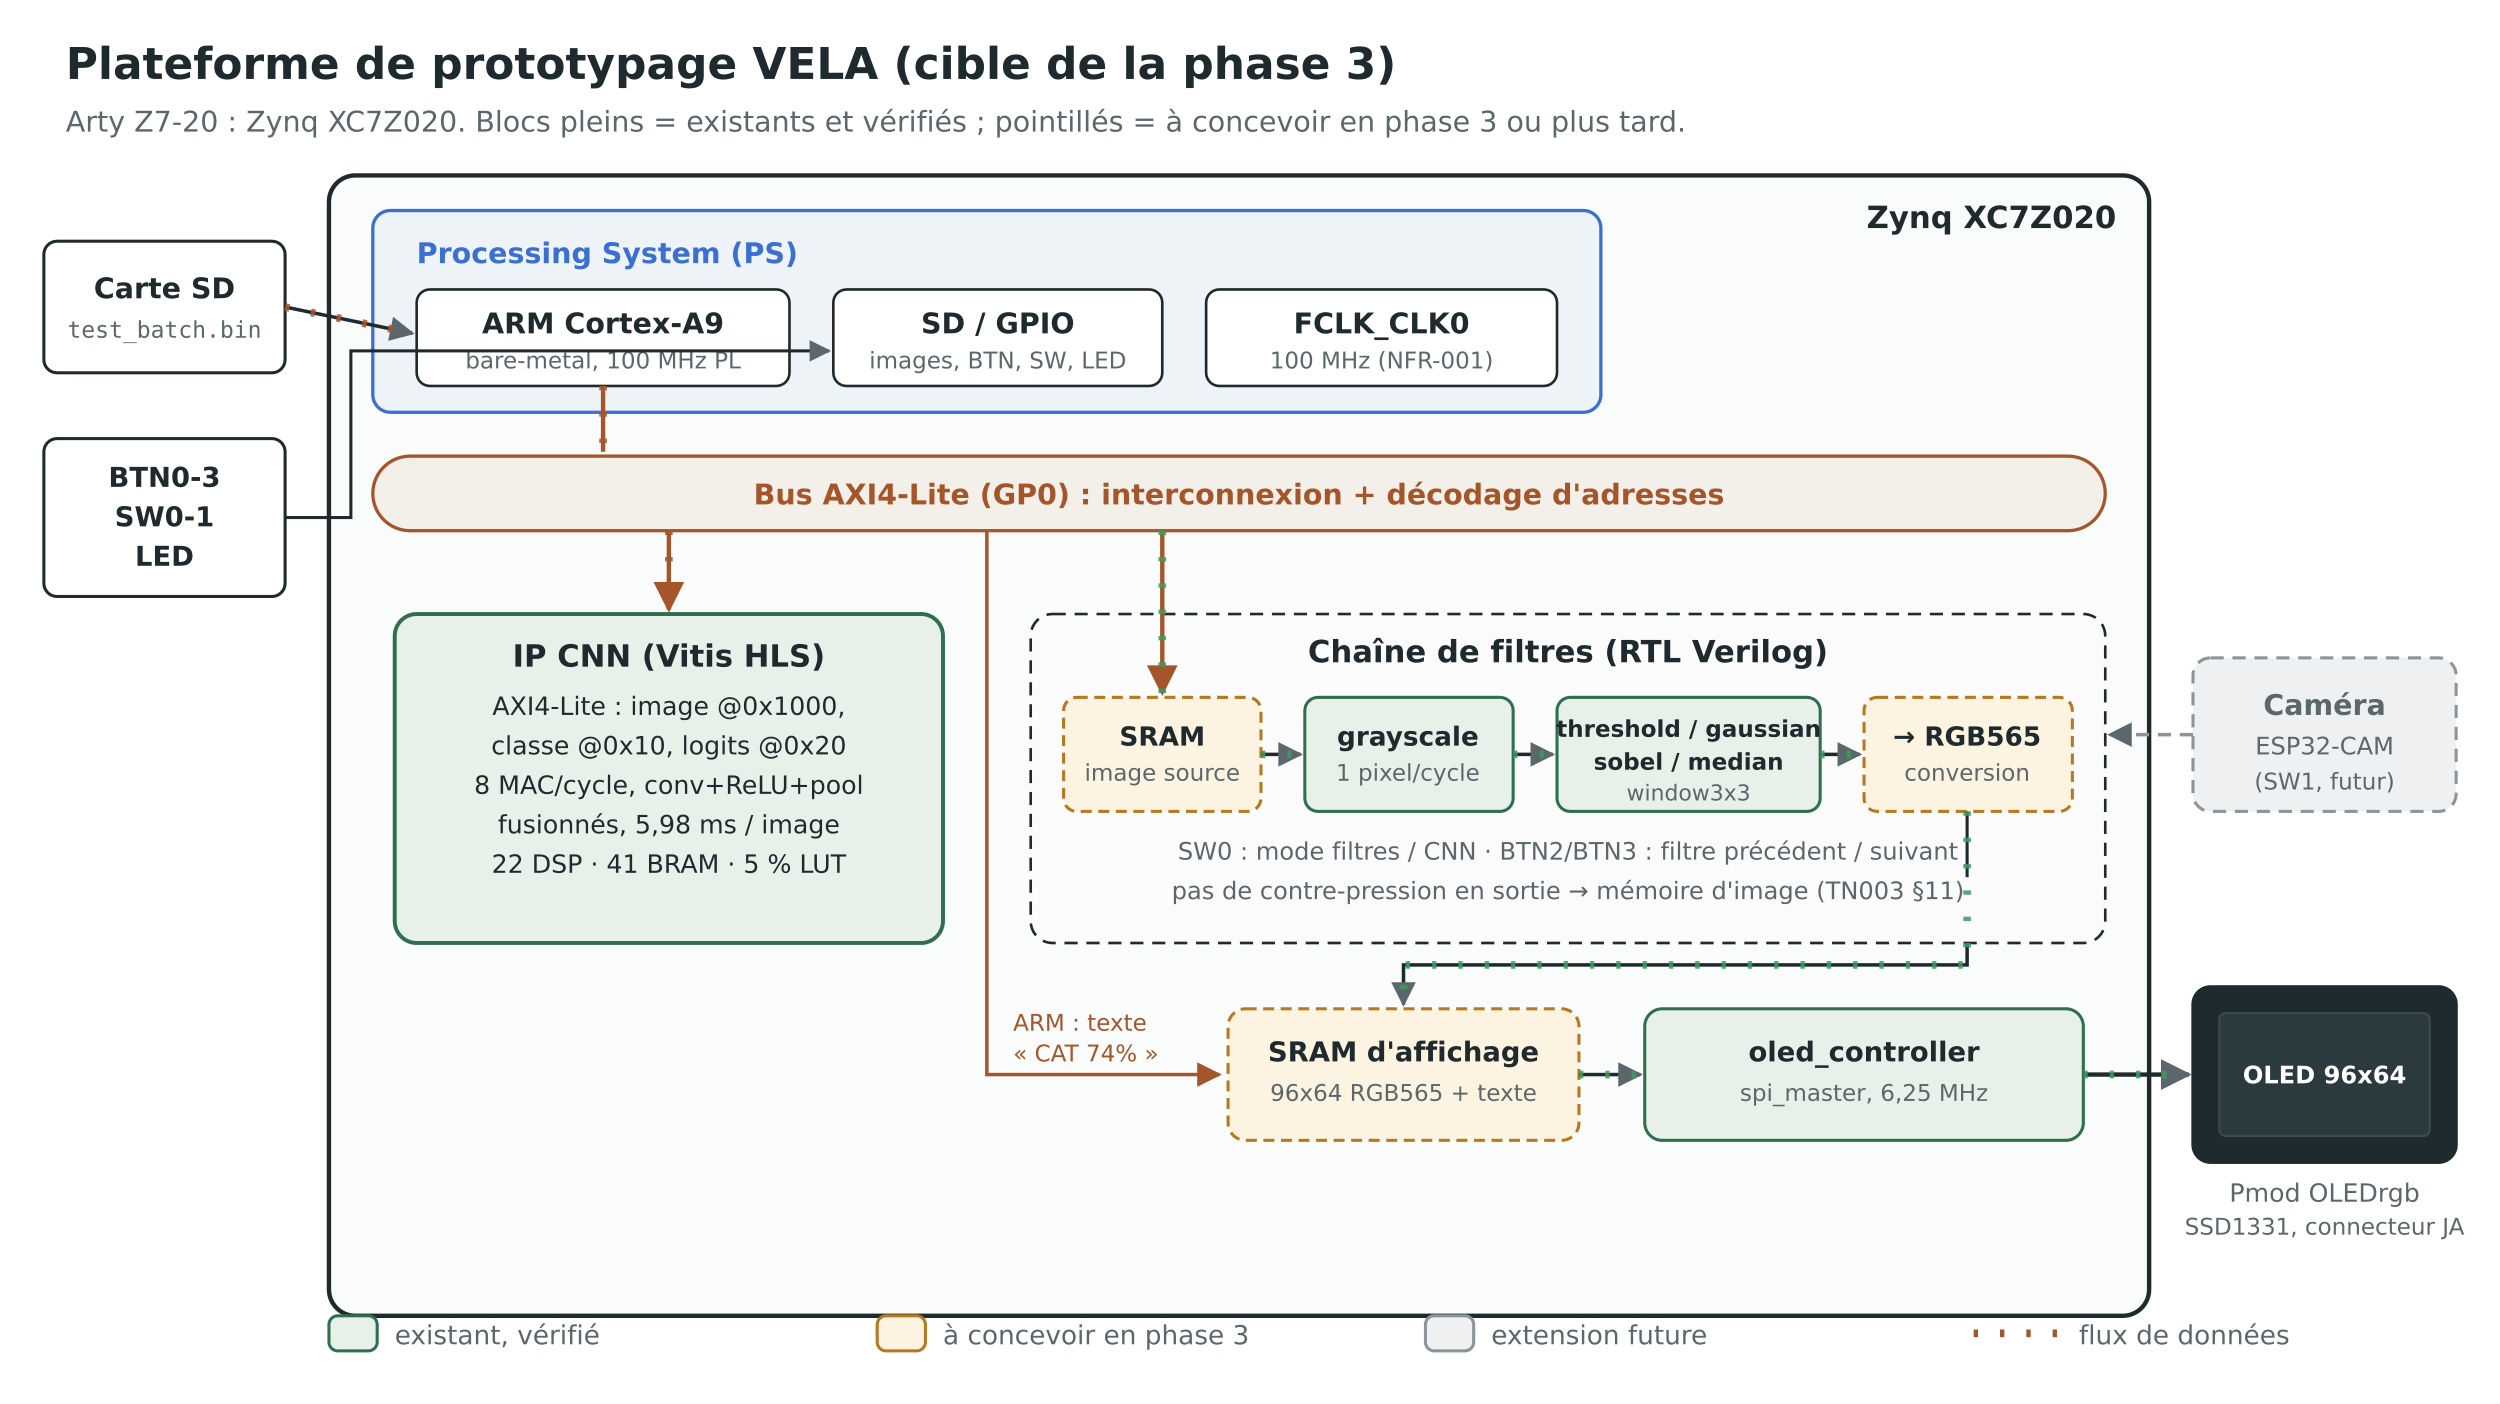
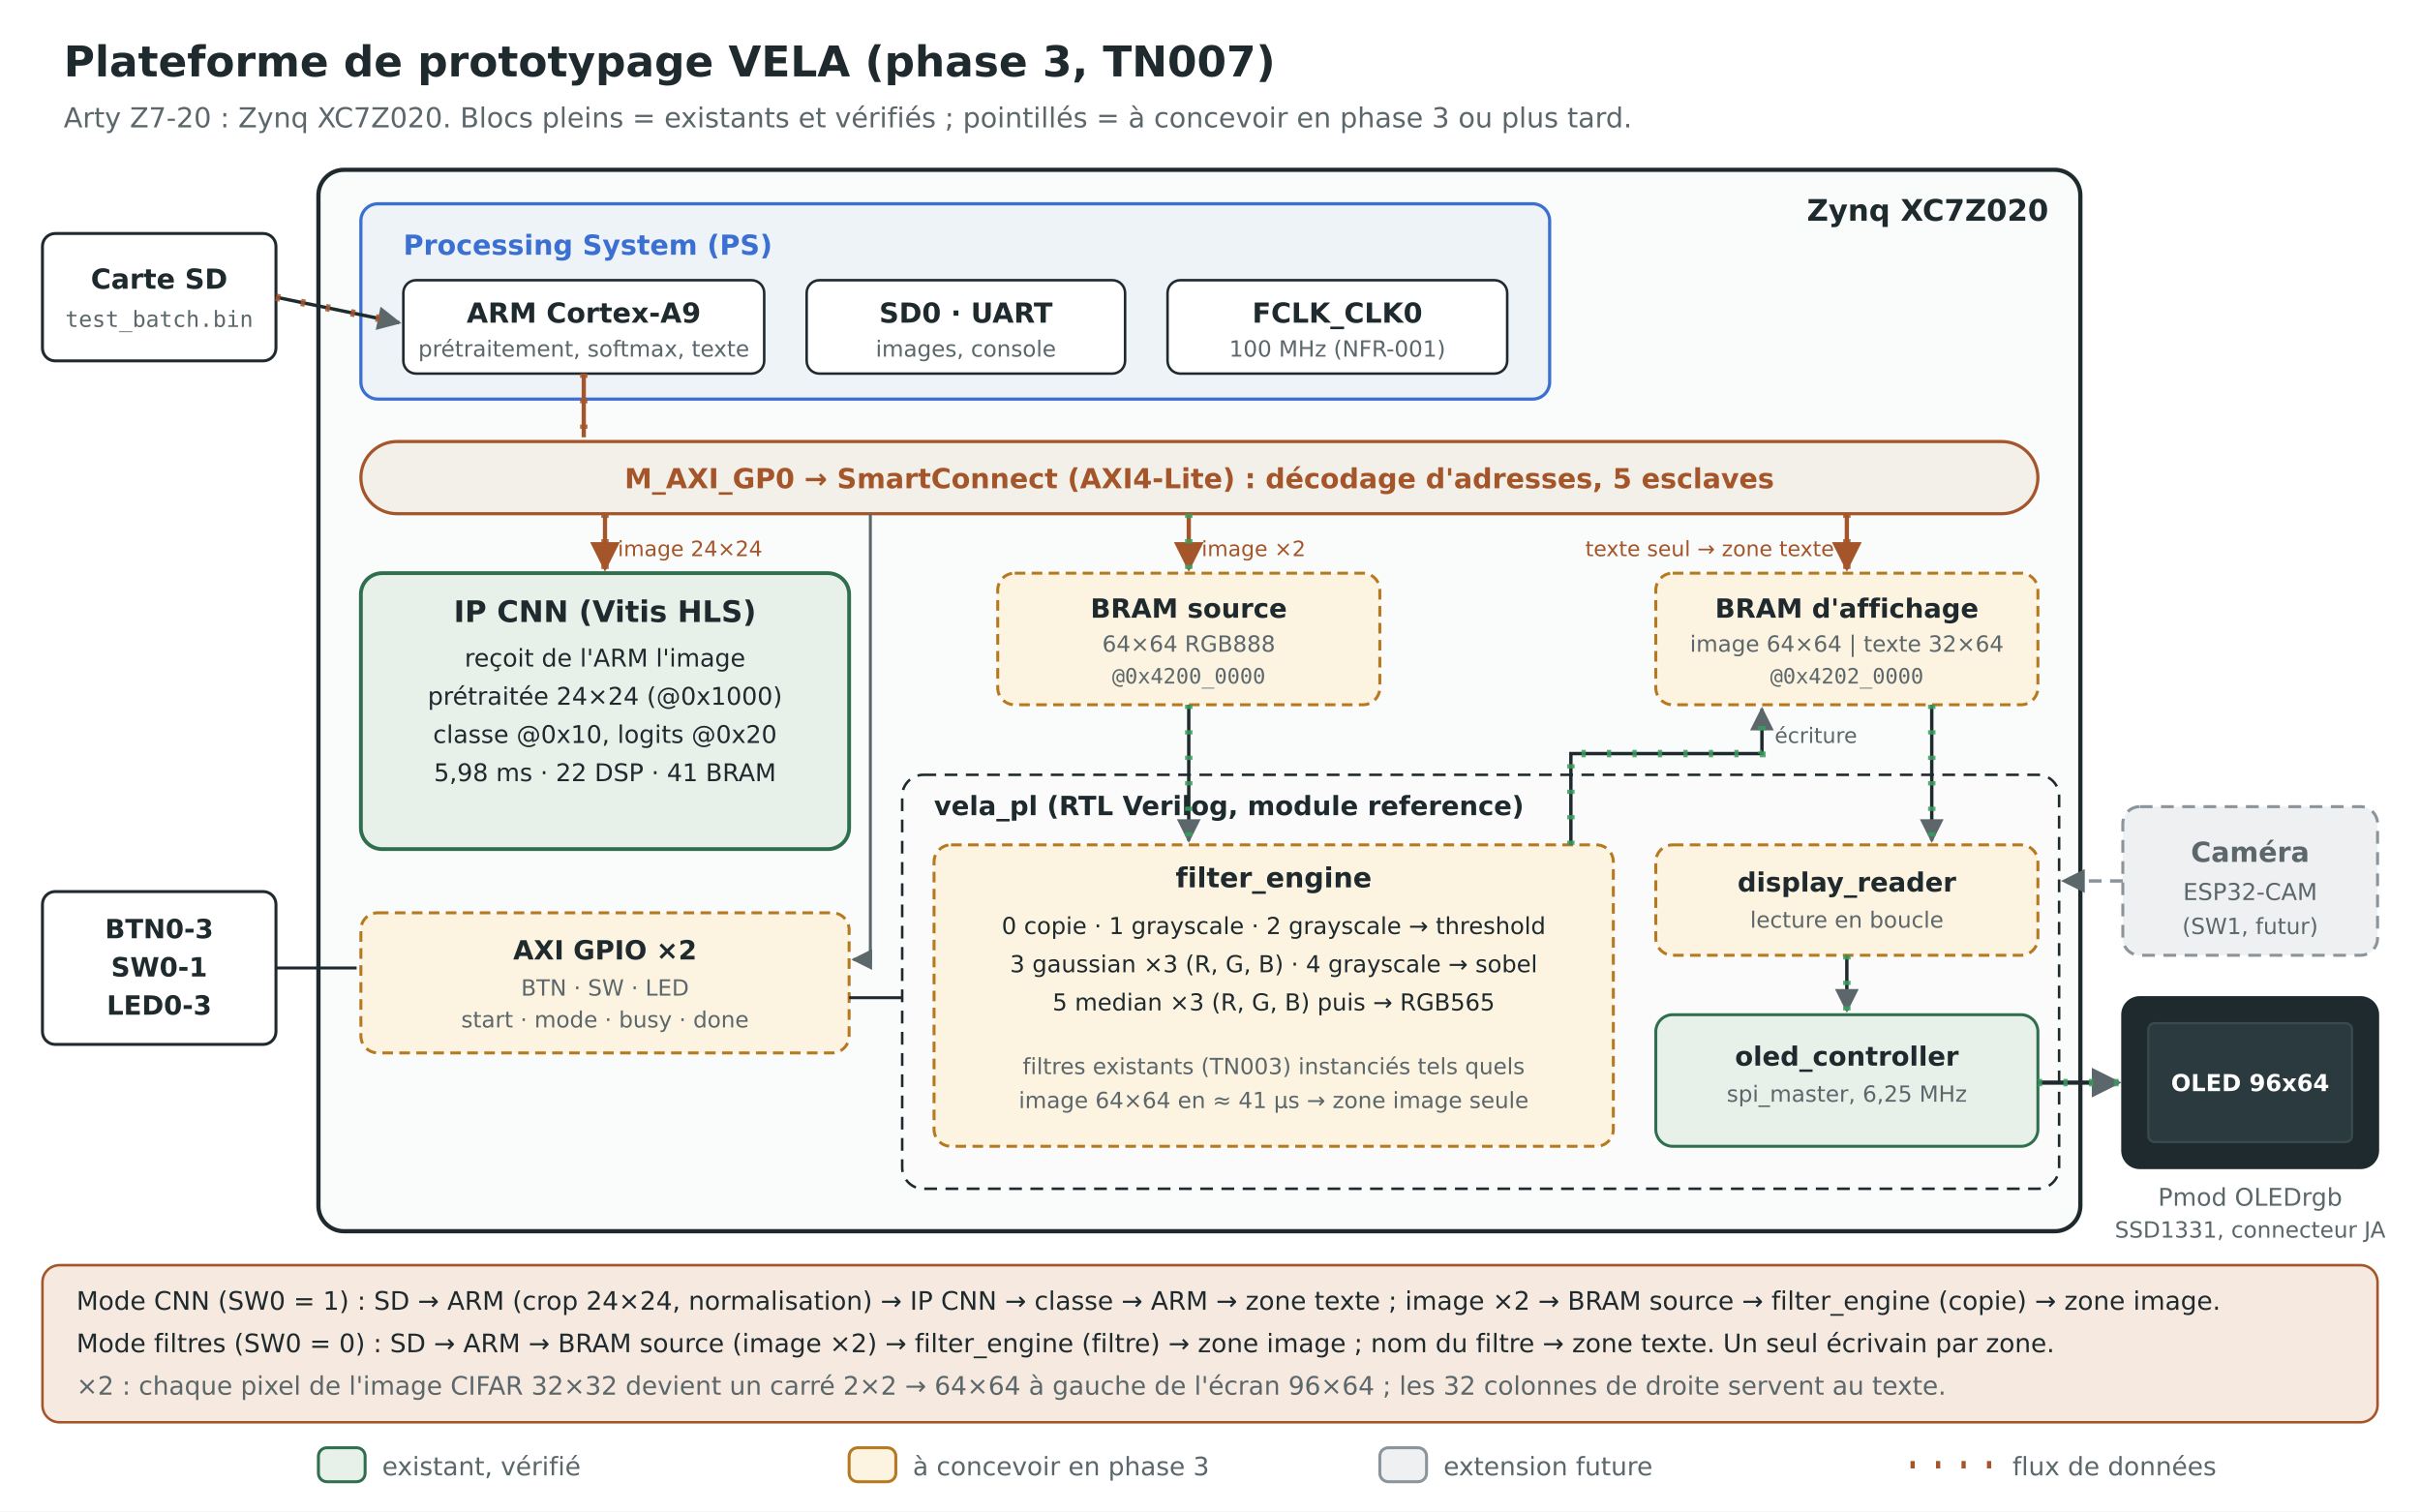
- <svg xmlns="http://www.w3.org/2000/svg" viewBox="0 0 1140 640" width="1140" height="640" role="img" aria-label="Plateforme de prototypage VELA">
+ <svg xmlns="http://www.w3.org/2000/svg" viewBox="0 0 1140 712" width="1140" height="712" role="img" aria-label="Plateforme de prototypage VELA">
  <style>
  text { font-family: DejaVu Sans, Helvetica, Arial, sans-serif; }
  .mono { font-family: DejaVu Sans Mono, Menlo, Consolas, monospace; }
  .muted { fill: #5b676b; }
  @keyframes flow { to { stroke-dashoffset: -48; } }
  .flow { animation: flow 1.2s linear infinite; }
  @media (prefers-reduced-motion: reduce) { * { animation: none !important; } }
</style>
  <defs>
    <marker id="arrow" viewBox="0 0 10 10" refX="9" refY="5" markerWidth="7" markerHeight="7" orient="auto-start-reverse">
      <path d="M0,0 L10,5 L0,10 z" fill="#5b676b" />
    </marker>
    <marker id="arrowA" viewBox="0 0 10 10" refX="9" refY="5" markerWidth="7" markerHeight="7" orient="auto-start-reverse">
      <path d="M0,0 L10,5 L0,10 z" fill="#a4562a" />
    </marker>
  </defs>
-   <rect width="1140" height="640" fill="#ffffff" />
-   <text x="30" y="36" font-size="20" text-anchor="start" font-weight="bold" fill="#1f2a2e">Plateforme de prototypage VELA (cible de la phase 3)</text>
+   <rect width="1140" height="712" fill="#ffffff" />
+   <text x="30" y="36" font-size="20" text-anchor="start" font-weight="bold" fill="#1f2a2e">Plateforme de prototypage VELA (phase 3, TN007)</text>
  <text x="30" y="60" font-size="13" text-anchor="start" font-weight="normal" class="muted" fill="#1f2a2e">Arty Z7-20 : Zynq XC7Z020. Blocs pleins = existants et vérifiés ; pointillés = à concevoir en phase 3 ou plus tard.</text>
-   <rect x="150" y="80" width="830" height="520" rx="12" fill="#fafbfb" stroke="#1f2a2e" stroke-width="2" />
+   <rect x="150" y="80" width="830" height="500" rx="12" fill="#fafbfb" stroke="#1f2a2e" stroke-width="2" />
  <text x="965" y="104" font-size="14" text-anchor="end" font-weight="bold" fill="#1f2a2e">Zynq XC7Z020</text>
  <rect x="170" y="96" width="560" height="92" rx="8" fill="#eef3f8" stroke="#3b6fd1" stroke-width="1.5" />
  <text x="190" y="120" font-size="13" text-anchor="start" font-weight="bold" fill="#3b6fd1">Processing System (PS)</text>
  <rect x="190" y="132" width="170" height="44" rx="6" fill="#ffffff" stroke="#1f2a2e" stroke-width="1.2" />
-   <text x="275" y="152" font-size="13" text-anchor="middle" font-weight="bold" fill="#1f2a2e">ARM Cortex-A9</text>
-   <text x="275" y="168" font-size="10.5" text-anchor="middle" font-weight="normal" class="muted" fill="#1f2a2e">bare-metal, 100 MHz PL</text>
+   <text x="275.0" y="152" font-size="13" text-anchor="middle" font-weight="bold" fill="#1f2a2e">ARM Cortex-A9</text>
+   <text x="275.0" y="168" font-size="10.5" text-anchor="middle" font-weight="normal" class="muted" fill="#1f2a2e">prétraitement, softmax, texte</text>
  <rect x="380" y="132" width="150" height="44" rx="6" fill="#ffffff" stroke="#1f2a2e" stroke-width="1.2" />
-   <text x="455" y="152" font-size="13" text-anchor="middle" font-weight="bold" fill="#1f2a2e">SD / GPIO</text>
-   <text x="455" y="168" font-size="10.5" text-anchor="middle" font-weight="normal" class="muted" fill="#1f2a2e">images, BTN, SW, LED</text>
+   <text x="455.0" y="152" font-size="13" text-anchor="middle" font-weight="bold" fill="#1f2a2e">SD0 · UART</text>
+   <text x="455.0" y="168" font-size="10.5" text-anchor="middle" font-weight="normal" class="muted" fill="#1f2a2e">images, console</text>
  <rect x="550" y="132" width="160" height="44" rx="6" fill="#ffffff" stroke="#1f2a2e" stroke-width="1.2" />
-   <text x="630" y="152" font-size="13" text-anchor="middle" font-weight="bold" fill="#1f2a2e">FCLK_CLK0</text>
-   <text x="630" y="168" font-size="10.5" text-anchor="middle" font-weight="normal" class="muted" fill="#1f2a2e">100 MHz (NFR-001)</text>
+   <text x="630.0" y="152" font-size="13" text-anchor="middle" font-weight="bold" fill="#1f2a2e">FCLK_CLK0</text>
+   <text x="630.0" y="168" font-size="10.5" text-anchor="middle" font-weight="normal" class="muted" fill="#1f2a2e">100 MHz (NFR-001)</text>
  <rect x="170" y="208" width="790" height="34" rx="17" fill="#f3efe9" stroke="#a4562a" stroke-width="1.5" />
-   <text x="565" y="230" font-size="13" text-anchor="middle" font-weight="bold" fill="#a4562a">Bus AXI4-Lite (GP0) : interconnexion + décodage d'adresses</text>
+   <text x="565" y="230" font-size="13" text-anchor="middle" font-weight="bold" fill="#a4562a">M_AXI_GP0 → SmartConnect (AXI4-Lite) : décodage d'adresses, 5 esclaves</text>
  <line x1="275" y1="176" x2="275" y2="206" stroke="#a4562a" stroke-width="2" />
-   <rect x="180" y="280" width="250" height="150" rx="10" fill="#e7f1ea" stroke="#2f6f4e" stroke-width="1.8" />
-   <text x="305" y="304" font-size="14" text-anchor="middle" font-weight="bold" fill="#1f2a2e">IP CNN (Vitis HLS)</text>
-   <text x="305" y="326" font-size="11.5" text-anchor="middle" font-weight="normal" fill="#1f2a2e">AXI4-Lite : image @0x1000,</text>
-   <text x="305" y="344" font-size="11.5" text-anchor="middle" font-weight="normal" fill="#1f2a2e">classe @0x10, logits @0x20</text>
-   <text x="305" y="362" font-size="11.5" text-anchor="middle" font-weight="normal" fill="#1f2a2e">8 MAC/cycle, conv+ReLU+pool</text>
-   <text x="305" y="380" font-size="11.5" text-anchor="middle" font-weight="normal" fill="#1f2a2e">fusionnés, 5,98 ms / image</text>
-   <text x="305" y="398" font-size="11.5" text-anchor="middle" font-weight="normal" fill="#1f2a2e">22 DSP · 41 BRAM · 5 % LUT</text>
-   <line x1="305" y1="242" x2="305" y2="278" stroke="#a4562a" stroke-width="2" marker-end="url(#arrowA)" />
-   <rect x="470" y="280" width="490" height="150" rx="10" fill="#fbfbfb" stroke="#1f2a2e" stroke-width="1.2" stroke-dasharray="6 4" />
-   <text x="715" y="302" font-size="14" text-anchor="middle" font-weight="bold" fill="#1f2a2e">Chaîne de filtres (RTL Verilog)</text>
-   <rect x="485" y="318" width="90" height="52" rx="6" fill="#fdf3e1" stroke="#b7791f" stroke-width="1.4" stroke-dasharray="5 3" />
-   <text x="530" y="340" font-size="12" text-anchor="middle" font-weight="bold" fill="#1f2a2e">SRAM</text>
-   <text x="530" y="356" font-size="10.5" text-anchor="middle" font-weight="normal" class="muted" fill="#1f2a2e">image source</text>
-   <rect x="595" y="318" width="95" height="52" rx="6" fill="#e7f1ea" stroke="#2f6f4e" stroke-width="1.4" />
-   <text x="642" y="340" font-size="12" text-anchor="middle" font-weight="bold" fill="#1f2a2e">grayscale</text>
-   <text x="642" y="356" font-size="10.5" text-anchor="middle" font-weight="normal" class="muted" fill="#1f2a2e">1 pixel/cycle</text>
-   <rect x="710" y="318" width="120" height="52" rx="6" fill="#e7f1ea" stroke="#2f6f4e" stroke-width="1.4" />
-   <text x="770" y="336" font-size="10.5" text-anchor="middle" font-weight="bold" fill="#1f2a2e">threshold / gaussian</text>
-   <text x="770" y="351" font-size="10.5" text-anchor="middle" font-weight="bold" fill="#1f2a2e">sobel / median</text>
-   <text x="770" y="365" font-size="10" text-anchor="middle" font-weight="normal" class="muted" fill="#1f2a2e">window3x3</text>
-   <rect x="850" y="318" width="95" height="52" rx="6" fill="#fdf3e1" stroke="#b7791f" stroke-width="1.4" stroke-dasharray="5 3" />
-   <text x="897" y="340" font-size="12" text-anchor="middle" font-weight="bold" fill="#1f2a2e">→ RGB565</text>
-   <text x="897" y="356" font-size="10.5" text-anchor="middle" font-weight="normal" class="muted" fill="#1f2a2e">conversion</text>
-   <line x1="575" y1="344" x2="593" y2="344" stroke="#1f2a2e" stroke-width="1.6" marker-end="url(#arrow)" />
-   <line x1="690" y1="344" x2="708" y2="344" stroke="#1f2a2e" stroke-width="1.6" marker-end="url(#arrow)" />
-   <line x1="830" y1="344" x2="848" y2="344" stroke="#1f2a2e" stroke-width="1.6" marker-end="url(#arrow)" />
-   <text x="715" y="392" font-size="11" text-anchor="middle" font-weight="normal" class="muted" fill="#1f2a2e">SW0 : mode filtres / CNN · BTN2/BTN3 : filtre précédent / suivant</text>
-   <text x="715" y="410" font-size="11" text-anchor="middle" font-weight="normal" class="muted" fill="#1f2a2e">pas de contre-pression en sortie → mémoire d'image (TN003 §11)</text>
-   <line x1="530" y1="242" x2="530" y2="316" stroke="#a4562a" stroke-width="2" marker-end="url(#arrowA)" />
-   <rect x="560" y="460" width="160" height="60" rx="8" fill="#fdf3e1" stroke="#b7791f" stroke-width="1.4" stroke-dasharray="5 3" />
-   <text x="640" y="484" font-size="12.5" text-anchor="middle" font-weight="bold" fill="#1f2a2e">SRAM d'affichage</text>
-   <text x="640" y="502" font-size="10.5" text-anchor="middle" font-weight="normal" class="muted" fill="#1f2a2e">96x64 RGB565 + texte</text>
-   <rect x="750" y="460" width="200" height="60" rx="8" fill="#e7f1ea" stroke="#2f6f4e" stroke-width="1.4" />
-   <text x="850" y="484" font-size="12.5" text-anchor="middle" font-weight="bold" fill="#1f2a2e">oled_controller</text>
-   <text x="850" y="502" font-size="10.5" text-anchor="middle" font-weight="normal" class="muted" fill="#1f2a2e">spi_master, 6,25 MHz</text>
-   <line x1="897" y1="370" x2="897" y2="400" stroke="#1f2a2e" stroke-width="1.4" />
-   <path d="M897 430 L897 440 L640 440 L640 458" fill="none" stroke="#1f2a2e" stroke-width="1.6" marker-end="url(#arrow)" />
-   <line x1="720" y1="490" x2="748" y2="490" stroke="#1f2a2e" stroke-width="1.6" marker-end="url(#arrow)" />
-   <path d="M450 242 L450 490 L556 490" fill="none" stroke="#a4562a" stroke-width="1.6" marker-end="url(#arrowA)" />
-   <text x="462" y="470" font-size="10.5" text-anchor="start" font-weight="normal" fill="#a4562a">ARM : texte</text>
-   <text x="462" y="484" font-size="10.5" text-anchor="start" font-weight="normal" fill="#a4562a">« CAT 74% »</text>
+   <rect x="170" y="270" width="230" height="130" rx="10" fill="#e7f1ea" stroke="#2f6f4e" stroke-width="1.8" />
+   <text x="285" y="293" font-size="14" text-anchor="middle" font-weight="bold" fill="#1f2a2e">IP CNN (Vitis HLS)</text>
+   <text x="285" y="314" font-size="11.5" text-anchor="middle" font-weight="normal" fill="#1f2a2e">reçoit de l'ARM l'image</text>
+   <text x="285" y="332" font-size="11.5" text-anchor="middle" font-weight="normal" fill="#1f2a2e">prétraitée 24×24 (@0x1000)</text>
+   <text x="285" y="350" font-size="11.5" text-anchor="middle" font-weight="normal" fill="#1f2a2e">classe @0x10, logits @0x20</text>
+   <text x="285" y="368" font-size="11.5" text-anchor="middle" font-weight="normal" fill="#1f2a2e">5,98 ms · 22 DSP · 41 BRAM</text>
+   <line x1="285" y1="242" x2="285" y2="268" stroke="#a4562a" stroke-width="2" marker-end="url(#arrowA)" />
+   <text x="291" y="262" font-size="10" text-anchor="start" font-weight="normal" fill="#a4562a">image 24×24</text>
+   <rect x="170" y="430" width="230" height="66" rx="8" fill="#fdf3e1" stroke="#b7791f" stroke-width="1.4" stroke-dasharray="5 3" />
+   <text x="285" y="452" font-size="12.5" text-anchor="middle" font-weight="bold" fill="#1f2a2e">AXI GPIO ×2</text>
+   <text x="285" y="469" font-size="10.5" text-anchor="middle" font-weight="normal" class="muted" fill="#1f2a2e">BTN · SW · LED</text>
+   <text x="285" y="484" font-size="10.5" text-anchor="middle" font-weight="normal" class="muted" fill="#1f2a2e">start · mode · busy · done</text>
+   <path d="M410 242 L410 452 L402 452" fill="none" stroke="#5b676b" stroke-width="1.4" marker-end="url(#arrow)" />
+   <line x1="400" y1="470" x2="438" y2="470" stroke="#1f2a2e" stroke-width="1.4" marker-end="url(#arrow)" />
+   <rect x="470" y="270" width="180" height="62" rx="8" fill="#fdf3e1" stroke="#b7791f" stroke-width="1.4" stroke-dasharray="5 3" />
+   <text x="560" y="291" font-size="12.5" text-anchor="middle" font-weight="bold" fill="#1f2a2e">BRAM source</text>
+   <text x="560" y="307" font-size="10.5" text-anchor="middle" font-weight="normal" class="muted" fill="#1f2a2e">64×64 RGB888</text>
+   <text x="560" y="322" font-size="10" text-anchor="middle" font-weight="normal" class="mono muted" fill="#1f2a2e">@0x4200_0000</text>
+   <rect x="780" y="270" width="180" height="62" rx="8" fill="#fdf3e1" stroke="#b7791f" stroke-width="1.4" stroke-dasharray="5 3" />
+   <text x="870" y="291" font-size="12.5" text-anchor="middle" font-weight="bold" fill="#1f2a2e">BRAM d'affichage</text>
+   <text x="870" y="307" font-size="10.5" text-anchor="middle" font-weight="normal" class="muted" fill="#1f2a2e">image 64×64 | texte 32×64</text>
+   <text x="870" y="322" font-size="10" text-anchor="middle" font-weight="normal" class="mono muted" fill="#1f2a2e">@0x4202_0000</text>
+   <line x1="560" y1="242" x2="560" y2="268" stroke="#a4562a" stroke-width="2" marker-end="url(#arrowA)" />
+   <text x="566" y="262" font-size="10" text-anchor="start" font-weight="normal" fill="#a4562a">image ×2</text>
+   <line x1="870" y1="242" x2="870" y2="268" stroke="#a4562a" stroke-width="2" marker-end="url(#arrowA)" />
+   <text x="864" y="262" font-size="10" text-anchor="end" font-weight="normal" fill="#a4562a">texte seul → zone texte</text>
+   <rect x="425" y="365" width="545" height="195" rx="10" fill="#fbfbfb" stroke="#1f2a2e" stroke-width="1.2" stroke-dasharray="6 4" />
+   <text x="440" y="384" font-size="12.5" text-anchor="start" font-weight="bold" fill="#1f2a2e">vela_pl (RTL Verilog, module reference)</text>
+   <rect x="440" y="398" width="320" height="142" rx="8" fill="#fdf3e1" stroke="#b7791f" stroke-width="1.4" stroke-dasharray="5 3" />
+   <text x="600" y="418" font-size="13" text-anchor="middle" font-weight="bold" fill="#1f2a2e">filter_engine</text>
+   <text x="600" y="440" font-size="11" text-anchor="middle" font-weight="normal" fill="#1f2a2e">0 copie · 1 grayscale · 2 grayscale → threshold</text>
+   <text x="600" y="458" font-size="11" text-anchor="middle" font-weight="normal" fill="#1f2a2e">3 gaussian ×3 (R, G, B) · 4 grayscale → sobel</text>
+   <text x="600" y="476" font-size="11" text-anchor="middle" font-weight="normal" fill="#1f2a2e">5 median ×3 (R, G, B)   puis → RGB565</text>
+   <text x="600" y="506" font-size="10.5" text-anchor="middle" font-weight="normal" class="muted" fill="#1f2a2e">filtres existants (TN003) instanciés tels quels</text>
+   <text x="600" y="522" font-size="10.5" text-anchor="middle" font-weight="normal" class="muted" fill="#1f2a2e">image 64×64 en ≈ 41 µs → zone image seule</text>
+   <rect x="780" y="398" width="180" height="52" rx="8" fill="#fdf3e1" stroke="#b7791f" stroke-width="1.4" stroke-dasharray="5 3" />
+   <text x="870" y="420" font-size="12.5" text-anchor="middle" font-weight="bold" fill="#1f2a2e">display_reader</text>
+   <text x="870" y="437" font-size="10.5" text-anchor="middle" font-weight="normal" class="muted" fill="#1f2a2e">lecture en boucle</text>
+   <rect x="780" y="478" width="180" height="62" rx="8" fill="#e7f1ea" stroke="#2f6f4e" stroke-width="1.4" />
+   <text x="870" y="502" font-size="12.5" text-anchor="middle" font-weight="bold" fill="#1f2a2e">oled_controller</text>
+   <text x="870" y="519" font-size="10.5" text-anchor="middle" font-weight="normal" class="muted" fill="#1f2a2e">spi_master, 6,25 MHz</text>
+   <line x1="560" y1="332" x2="560" y2="396" stroke="#1f2a2e" stroke-width="1.6" marker-end="url(#arrow)" />
+   <path d="M740 398 L740 355 L830 355 L830 334" fill="none" stroke="#1f2a2e" stroke-width="1.6" marker-end="url(#arrow)" />
+   <text x="836" y="350" font-size="10" text-anchor="start" font-weight="normal" class="muted" fill="#1f2a2e">écriture</text>
+   <line x1="910" y1="332" x2="910" y2="396" stroke="#1f2a2e" stroke-width="1.6" marker-end="url(#arrow)" />
+   <line x1="870" y1="450" x2="870" y2="476" stroke="#1f2a2e" stroke-width="1.6" marker-end="url(#arrow)" />
  <rect x="20" y="110" width="110" height="60" rx="6" fill="#ffffff" stroke="#1f2a2e" stroke-width="1.4" />
  <text x="75" y="136" font-size="13" text-anchor="middle" font-weight="bold" fill="#1f2a2e">Carte SD</text>
  <text x="75" y="154" font-size="10.5" text-anchor="middle" font-weight="normal" class="mono muted" fill="#1f2a2e">test_batch.bin</text>
  <line x1="130" y1="140" x2="188" y2="152" stroke="#1f2a2e" stroke-width="1.6" marker-end="url(#arrow)" />
-   <rect x="20" y="200" width="110" height="72" rx="6" fill="#ffffff" stroke="#1f2a2e" stroke-width="1.4" />
-   <text x="75" y="222" font-size="12.5" text-anchor="middle" font-weight="bold" fill="#1f2a2e">BTN0-3</text>
-   <text x="75" y="240" font-size="12.5" text-anchor="middle" font-weight="bold" fill="#1f2a2e">SW0-1</text>
-   <text x="75" y="258" font-size="12.5" text-anchor="middle" font-weight="bold" fill="#1f2a2e">LED</text>
-   <path d="M130 236 L160 236 L160 160 L378 160" fill="none" stroke="#1f2a2e" stroke-width="1.4" marker-end="url(#arrow)" />
-   <rect x="1000" y="450" width="120" height="80" rx="8" fill="#1f2a2e" stroke="#1f2a2e" stroke-width="1.5" />
-   <rect x="1012" y="462" width="96" height="56" rx="3" fill="#2a3a3f" stroke="#3a4a4f" stroke-width="1" />
-   <text x="1060" y="494" font-size="11" text-anchor="middle" font-weight="bold" fill="#ffffff">OLED 96x64</text>
-   <text x="1060" y="548" font-size="11.5" text-anchor="middle" font-weight="normal" class="muted" fill="#1f2a2e">Pmod OLEDrgb</text>
-   <text x="1060" y="563" font-size="10.5" text-anchor="middle" font-weight="normal" class="muted" fill="#1f2a2e">SSD1331, connecteur JA</text>
-   <line x1="950" y1="490" x2="998" y2="490" stroke="#1f2a2e" stroke-width="2" marker-end="url(#arrow)" />
-   <rect x="1000" y="300" width="120" height="70" rx="8" fill="#eef0f1" stroke="#8a949a" stroke-width="1.4" stroke-dasharray="6 4" />
-   <text x="1060" y="326" font-size="13" text-anchor="middle" font-weight="bold" fill="#5b676b">Caméra</text>
-   <text x="1060" y="344" font-size="11" text-anchor="middle" font-weight="normal" class="muted" fill="#1f2a2e">ESP32-CAM</text>
-   <text x="1060" y="360" font-size="10.5" text-anchor="middle" font-weight="normal" class="muted" fill="#1f2a2e">(SW1, futur)</text>
-   <path d="M1000 335 L962 335" fill="none" stroke="#8a949a" stroke-width="1.6" stroke-dasharray="6 4" marker-end="url(#arrow)" />
-   <path d="M130 140 L188 152 M275 176 L275 206 M305 242 L305 278" fill="none" stroke="#a4562a" stroke-width="3.5" stroke-dasharray="2 10" class="flow" opacity="0.85" />
-   <path d="M530 242 L530 316 M575 344 L593 344 M690 344 L708 344 M830 344 L848 344 M897 370 L897 440 L640 440 L640 458 M720 490 L748 490 M950 490 L998 490" fill="none" stroke="#3a9d5d" stroke-width="3.5" stroke-dasharray="2 10" class="flow" opacity="0.85" />
-   <rect x="150" y="600" width="22" height="16" rx="4" fill="#e7f1ea" stroke="#2f6f4e" stroke-width="1.4" />
-   <text x="180" y="613" font-size="12" text-anchor="start" font-weight="normal" class="muted" fill="#1f2a2e">existant, vérifié</text>
-   <rect x="400" y="600" width="22" height="16" rx="4" fill="#fdf3e1" stroke="#b7791f" stroke-width="1.4" />
-   <text x="430" y="613" font-size="12" text-anchor="start" font-weight="normal" class="muted" fill="#1f2a2e">à concevoir en phase 3</text>
-   <rect x="650" y="600" width="22" height="16" rx="4" fill="#eef0f1" stroke="#8a949a" stroke-width="1.4" />
-   <text x="680" y="613" font-size="12" text-anchor="start" font-weight="normal" class="muted" fill="#1f2a2e">extension future</text>
-   <path d="M900 608 L940 608" fill="none" stroke="#a4562a" stroke-width="3.5" stroke-dasharray="2 10" class="flow" />
-   <text x="948" y="613" font-size="12" text-anchor="start" font-weight="normal" class="muted" fill="#1f2a2e">flux de données</text>
+   <rect x="20" y="420" width="110" height="72" rx="6" fill="#ffffff" stroke="#1f2a2e" stroke-width="1.4" />
+   <text x="75" y="442" font-size="12.5" text-anchor="middle" font-weight="bold" fill="#1f2a2e">BTN0-3</text>
+   <text x="75" y="460" font-size="12.5" text-anchor="middle" font-weight="bold" fill="#1f2a2e">SW0-1</text>
+   <text x="75" y="478" font-size="12.5" text-anchor="middle" font-weight="bold" fill="#1f2a2e">LED0-3</text>
+   <line x1="130" y1="456" x2="168" y2="456" stroke="#1f2a2e" stroke-width="1.4" />
+   <rect x="1000" y="470" width="120" height="80" rx="8" fill="#1f2a2e" stroke="#1f2a2e" stroke-width="1.5" />
+   <rect x="1012" y="482" width="96" height="56" rx="3" fill="#2a3a3f" stroke="#3a4a4f" stroke-width="1" />
+   <text x="1060" y="514" font-size="11" text-anchor="middle" font-weight="bold" fill="#ffffff">OLED 96x64</text>
+   <text x="1060" y="568" font-size="11.5" text-anchor="middle" font-weight="normal" class="muted" fill="#1f2a2e">Pmod OLEDrgb</text>
+   <text x="1060" y="583" font-size="10.5" text-anchor="middle" font-weight="normal" class="muted" fill="#1f2a2e">SSD1331, connecteur JA</text>
+   <line x1="960" y1="510" x2="998" y2="510" stroke="#1f2a2e" stroke-width="2" marker-end="url(#arrow)" />
+   <rect x="1000" y="380" width="120" height="70" rx="8" fill="#eef0f1" stroke="#8a949a" stroke-width="1.4" stroke-dasharray="6 4" />
+   <text x="1060" y="406" font-size="13" text-anchor="middle" font-weight="bold" fill="#5b676b">Caméra</text>
+   <text x="1060" y="424" font-size="11" text-anchor="middle" font-weight="normal" class="muted" fill="#1f2a2e">ESP32-CAM</text>
+   <text x="1060" y="440" font-size="10.5" text-anchor="middle" font-weight="normal" class="muted" fill="#1f2a2e">(SW1, futur)</text>
+   <path d="M1000 415 L972 415" fill="none" stroke="#8a949a" stroke-width="1.6" stroke-dasharray="6 4" marker-end="url(#arrow)" />
+   <rect x="20" y="596" width="1100" height="74" rx="8" fill="#f6e9df" stroke="#a4562a" stroke-width="1.2" />
+   <text x="36" y="617" font-size="12" text-anchor="start" font-weight="normal" fill="#1f2a2e">Mode CNN (SW0 = 1) : SD → ARM (crop 24×24, normalisation) → IP CNN → classe → ARM → zone texte ; image ×2 → BRAM source → filter_engine (copie) → zone image.</text>
+   <text x="36" y="637" font-size="12" text-anchor="start" font-weight="normal" fill="#1f2a2e">Mode filtres (SW0 = 0) : SD → ARM → BRAM source (image ×2) → filter_engine (filtre) → zone image ; nom du filtre → zone texte. Un seul écrivain par zone.</text>
+   <text x="36" y="657" font-size="12" text-anchor="start" font-weight="normal" class="muted" fill="#1f2a2e">×2 : chaque pixel de l'image CIFAR 32×32 devient un carré 2×2 → 64×64 à gauche de l'écran 96×64 ; les 32 colonnes de droite servent au texte.</text>
+   <path d="M130 140 L188 152 M275 176 L275 206 M285 242 L285 268 M870 242 L870 268" fill="none" stroke="#a4562a" stroke-width="3.5" stroke-dasharray="2 10" class="flow" opacity="0.85" />
+   <path d="M560 242 L560 268 M560 332 L560 396 M740 398 L740 355 L830 355 L830 334 M910 332 L910 396 M870 450 L870 476 M960 510 L998 510" fill="none" stroke="#3a9d5d" stroke-width="3.5" stroke-dasharray="2 10" class="flow" opacity="0.85" />
+   <rect x="150" y="682" width="22" height="16" rx="4" fill="#e7f1ea" stroke="#2f6f4e" stroke-width="1.4" />
+   <text x="180" y="695" font-size="12" text-anchor="start" font-weight="normal" class="muted" fill="#1f2a2e">existant, vérifié</text>
+   <rect x="400" y="682" width="22" height="16" rx="4" fill="#fdf3e1" stroke="#b7791f" stroke-width="1.4" />
+   <text x="430" y="695" font-size="12" text-anchor="start" font-weight="normal" class="muted" fill="#1f2a2e">à concevoir en phase 3</text>
+   <rect x="650" y="682" width="22" height="16" rx="4" fill="#eef0f1" stroke="#8a949a" stroke-width="1.4" />
+   <text x="680" y="695" font-size="12" text-anchor="start" font-weight="normal" class="muted" fill="#1f2a2e">extension future</text>
+   <path d="M900 690 L940 690" fill="none" stroke="#a4562a" stroke-width="3.5" stroke-dasharray="2 10" class="flow" />
+   <text x="948" y="695" font-size="12" text-anchor="start" font-weight="normal" class="muted" fill="#1f2a2e">flux de données</text>
</svg>
